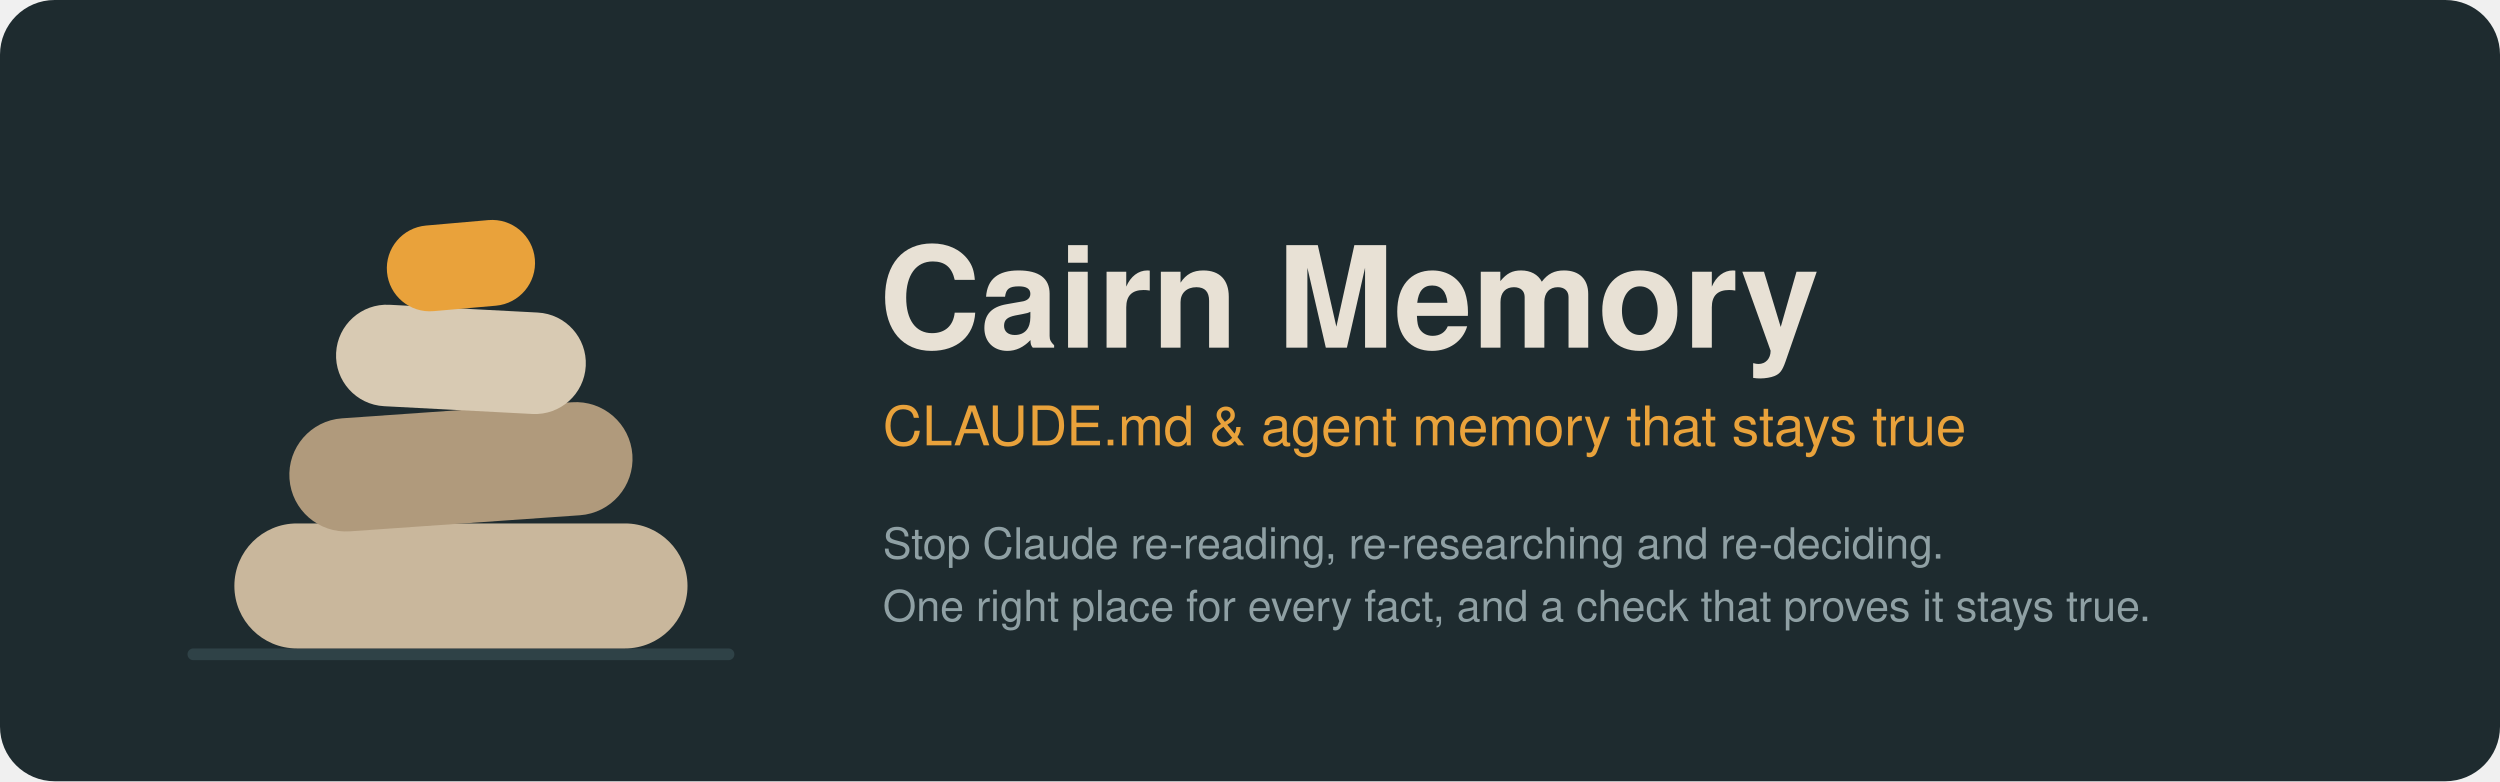
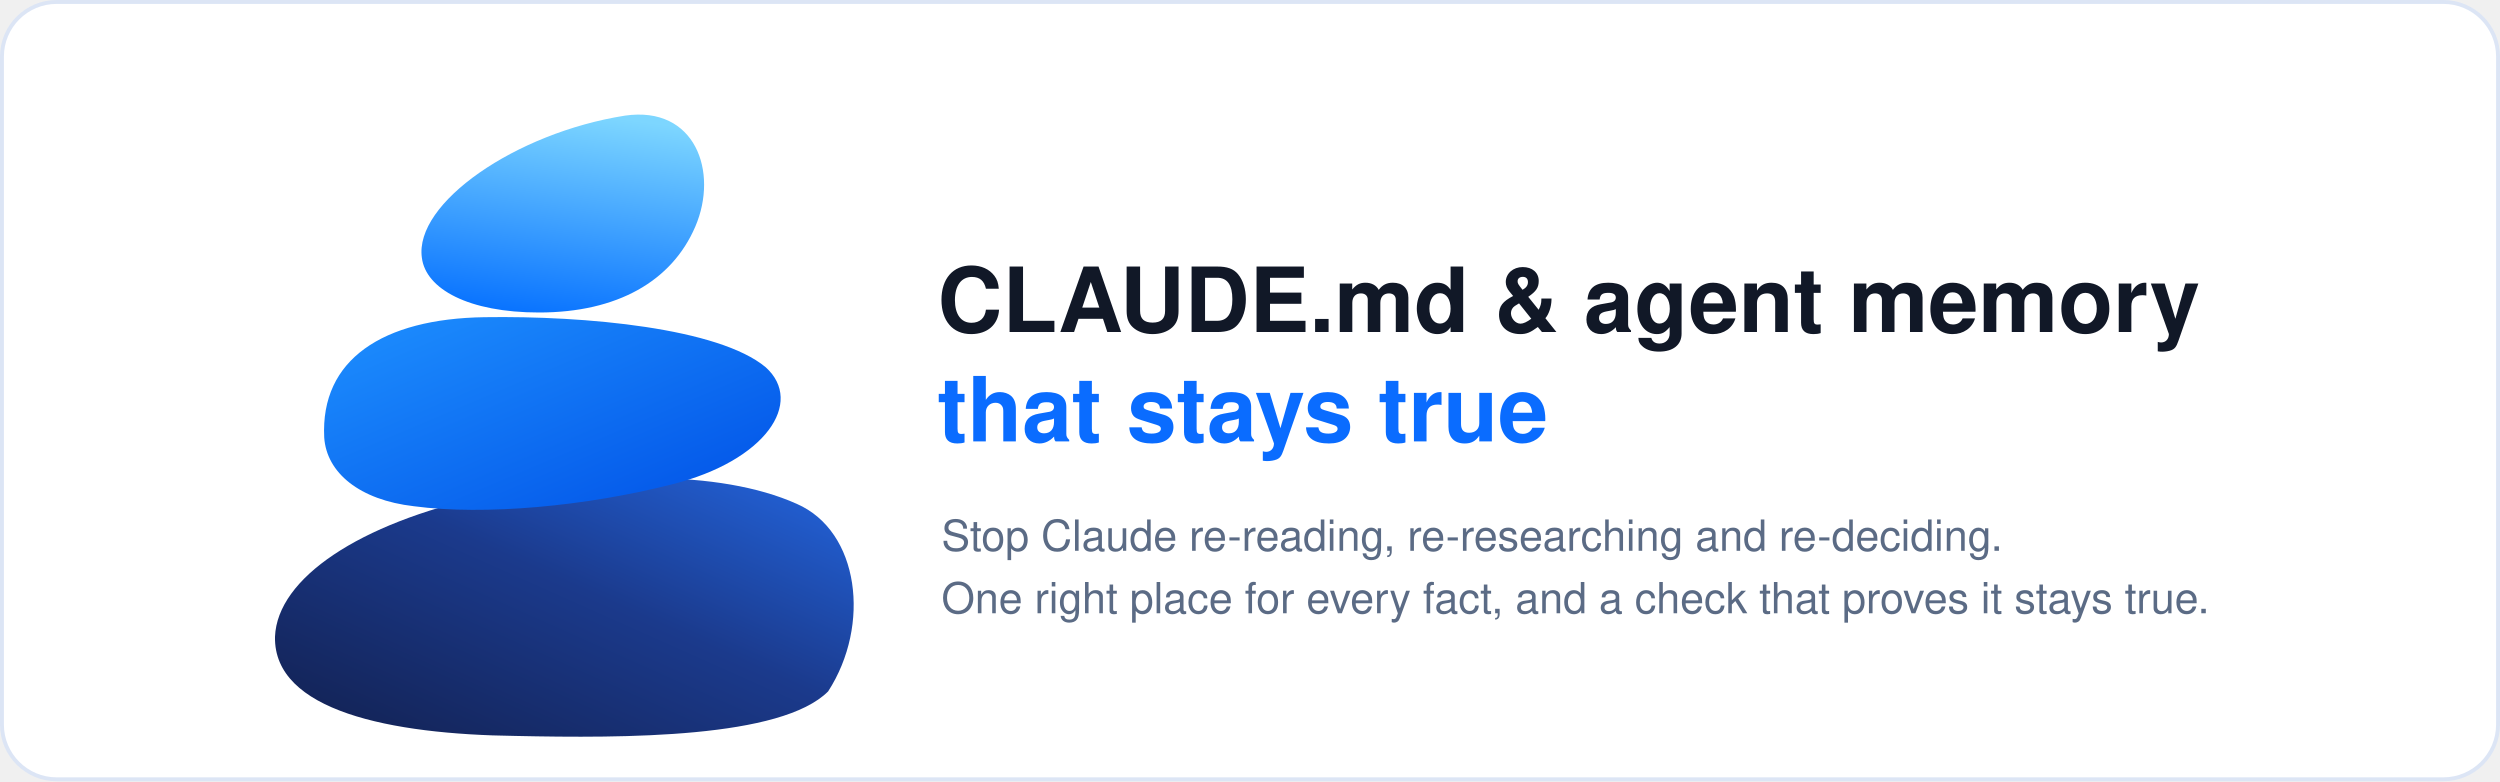
- <svg xmlns="http://www.w3.org/2000/svg" viewBox="0 0 1280 400" width="1280" height="400" role="img" aria-label="Cairn Memory: CLAUDE.md and agent memory that stays true">
+ <svg xmlns="http://www.w3.org/2000/svg" viewBox="0 0 1280 400" width="1280" height="400" role="img" aria-label="Three stones stack into a cairn: CLAUDE.md and agent memory that stays true">
  <style>
.drop { animation: drop .7s cubic-bezier(.2,.9,.3,1.25) both; }
- @keyframes drop { from { transform: translateY(-260px); opacity: 0; } 60% { opacity: 1; } to { transform: translateY(0); opacity: 1; } }
- .glow { animation: glow 3.2s ease-in-out 1.8s infinite; transform-origin: 236px 136px; }
- @keyframes glow { 0%,100% { opacity: .0; } 50% { opacity: .55; } }
+ @keyframes drop { from { transform: translateY(-900px); opacity: 0; } 60% { opacity: 1; } to { transform: none; opacity: 1; } }
+ .glow { animation: glow 3.4s ease-in-out 1.6s infinite; }
+ @keyframes glow { 0%,100% { opacity: 0; } 50% { opacity: .45; } }
.fade { animation: fade .9s ease-out both; }
@keyframes fade { from { opacity: 0; transform: translateX(-14px); } to { opacity: 1; transform: none; } }
- 
@media (prefers-reduced-motion: reduce) { * { animation: none !important; } }
- 
</style>
-   <rect width="1280" height="400" rx="28" fill="#1E2B2F" />
-   <rect x="96" y="332" width="280" height="6" rx="3" fill="#2F4247" />
-   <ellipse class="glow" cx="236" cy="136" rx="70" ry="40" fill="#E9A23B" opacity="0" filter="url(#blur)" />
  <defs>
+     <linearGradient id="gbottom" x1="0" y1="1" x2="1" y2="0">
+       <stop offset="0" stop-color="#12204F" />
+       <stop offset="0.55" stop-color="#1B3A8C" />
+       <stop offset="1" stop-color="#2366E0" />
+     </linearGradient>
+     <linearGradient id="gmiddle" x1="0" y1="0" x2="1" y2="1">
+       <stop offset="0" stop-color="#1E90FF" />
+       <stop offset="1" stop-color="#0050E6" />
+     </linearGradient>
+     <linearGradient id="gtop" x1="0.6" y1="0" x2="0.4" y2="1">
+       <stop offset="0" stop-color="#7DD6FF" />
+       <stop offset="1" stop-color="#0A74FF" />
+     </linearGradient>
    <filter id="blur" x="-50%" y="-50%" width="200%" height="200%">
-       <feGaussianBlur stdDeviation="18" />
+       <feGaussianBlur stdDeviation="40" />
    </filter>
  </defs>
-   <g class="drop" style="animation-delay:0.15s">
-     <rect x="120" y="268" width="232" height="64" rx="32" fill="#C9B79C" transform="rotate(0 236.0 300.0)" />
+   <rect x="1" y="1" width="1278" height="398" rx="28" fill="#FFFFFF" stroke="#DCE5F5" stroke-width="2" />
+   <g transform="translate(40 -40) scale(0.4)">
+     <ellipse class="glow" cx="620" cy="380" rx="220" ry="120" fill="#6CCBFF" opacity="0" filter="url(#blur)" />
+     <g class="drop" style="animation-delay:0.15s">
+       <path d="M252,915 C255,840 360,770 520,735 C660,705 820,700 920,745 C1000,780 1015,900 960,985 C900,1045 700,1045 560,1042 C400,1040 250,1010 252,915 Z" fill="url(#gbottom)" />
+     </g>
+     <g class="drop" style="animation-delay:0.50s">
+       <path d="M315,660 C310,560 390,508 520,506 C650,504 820,520 880,570 C930,615 880,690 760,720 C650,748 520,760 430,748 C360,740 318,705 315,660 Z" fill="url(#gmiddle)" />
+     </g>
+     <g class="drop" style="animation-delay:0.85s">
+       <path d="M440,430 C430,360 560,270 700,248 C790,235 820,320 790,390 C760,460 690,500 590,500 C500,500 445,470 440,430 Z" fill="url(#gtop)" />
+     </g>
  </g>
-   <g class="drop" style="animation-delay:0.50s">
-     <rect x="148" y="210" width="176" height="58" rx="29" fill="#B09A7C" transform="rotate(-4 236.0 239.0)" />
-   </g>
-   <g class="drop" style="animation-delay:0.85s">
-     <rect x="172" y="158" width="128" height="52" rx="26" fill="#D8CAB3" transform="rotate(3 236.0 184.0)" />
-   </g>
-   <g class="drop" style="animation-delay:1.20s">
-     <rect x="198" y="114" width="76" height="44" rx="22" fill="#E9A23B" transform="rotate(-5 236.0 136.0)" />
-   </g>
-   <g class="fade" style="animation-delay:1.3s">
-     <text x="450" y="178" font-family="-apple-system, BlinkMacSystemFont, 'Segoe UI', Helvetica, Arial, sans-serif" font-size="72" font-weight="700" fill="#E8E1D5">Cairn Memory</text>
+   <g class="fade" style="animation-delay:1.2s">
+     <text x="480" y="170" font-family="-apple-system, BlinkMacSystemFont, 'Segoe UI', Helvetica, Arial, sans-serif" font-size="46" font-weight="700" fill="#111827">CLAUDE.md &amp; agent memory</text>
+     <text x="480" y="226" font-family="-apple-system, BlinkMacSystemFont, 'Segoe UI', Helvetica, Arial, sans-serif" font-size="46" font-weight="700" fill="#0A6CFF">that stays true</text>
  </g>
  <g class="fade" style="animation-delay:1.6s">
-     <text x="452" y="228" font-family="-apple-system, BlinkMacSystemFont, 'Segoe UI', Helvetica, Arial, sans-serif" font-size="28" fill="#E9A23B">CLAUDE.md &amp; agent memory that stays true</text>
-   </g>
-   <g class="fade" style="animation-delay:1.9s">
-     <text x="452" y="286" font-family="-apple-system, BlinkMacSystemFont, 'Segoe UI', Helvetica, Arial, sans-serif" font-size="22" fill="#8FA0A4">Stop Claude re-reading, re-researching and re-deciding.</text>
-     <text x="452" y="318" font-family="-apple-system, BlinkMacSystemFont, 'Segoe UI', Helvetica, Arial, sans-serif" font-size="22" fill="#8FA0A4">One right place for every fact, and a check that proves it stays true.</text>
+     <text x="482" y="282" font-family="-apple-system, BlinkMacSystemFont, 'Segoe UI', Helvetica, Arial, sans-serif" font-size="22" fill="#5B6B85">Stop Claude re-reading, re-researching and re-deciding.</text>
+     <text x="482" y="314" font-family="-apple-system, BlinkMacSystemFont, 'Segoe UI', Helvetica, Arial, sans-serif" font-size="22" fill="#5B6B85">One right place for every fact, and a check that proves it stays true.</text>
  </g>
</svg>
